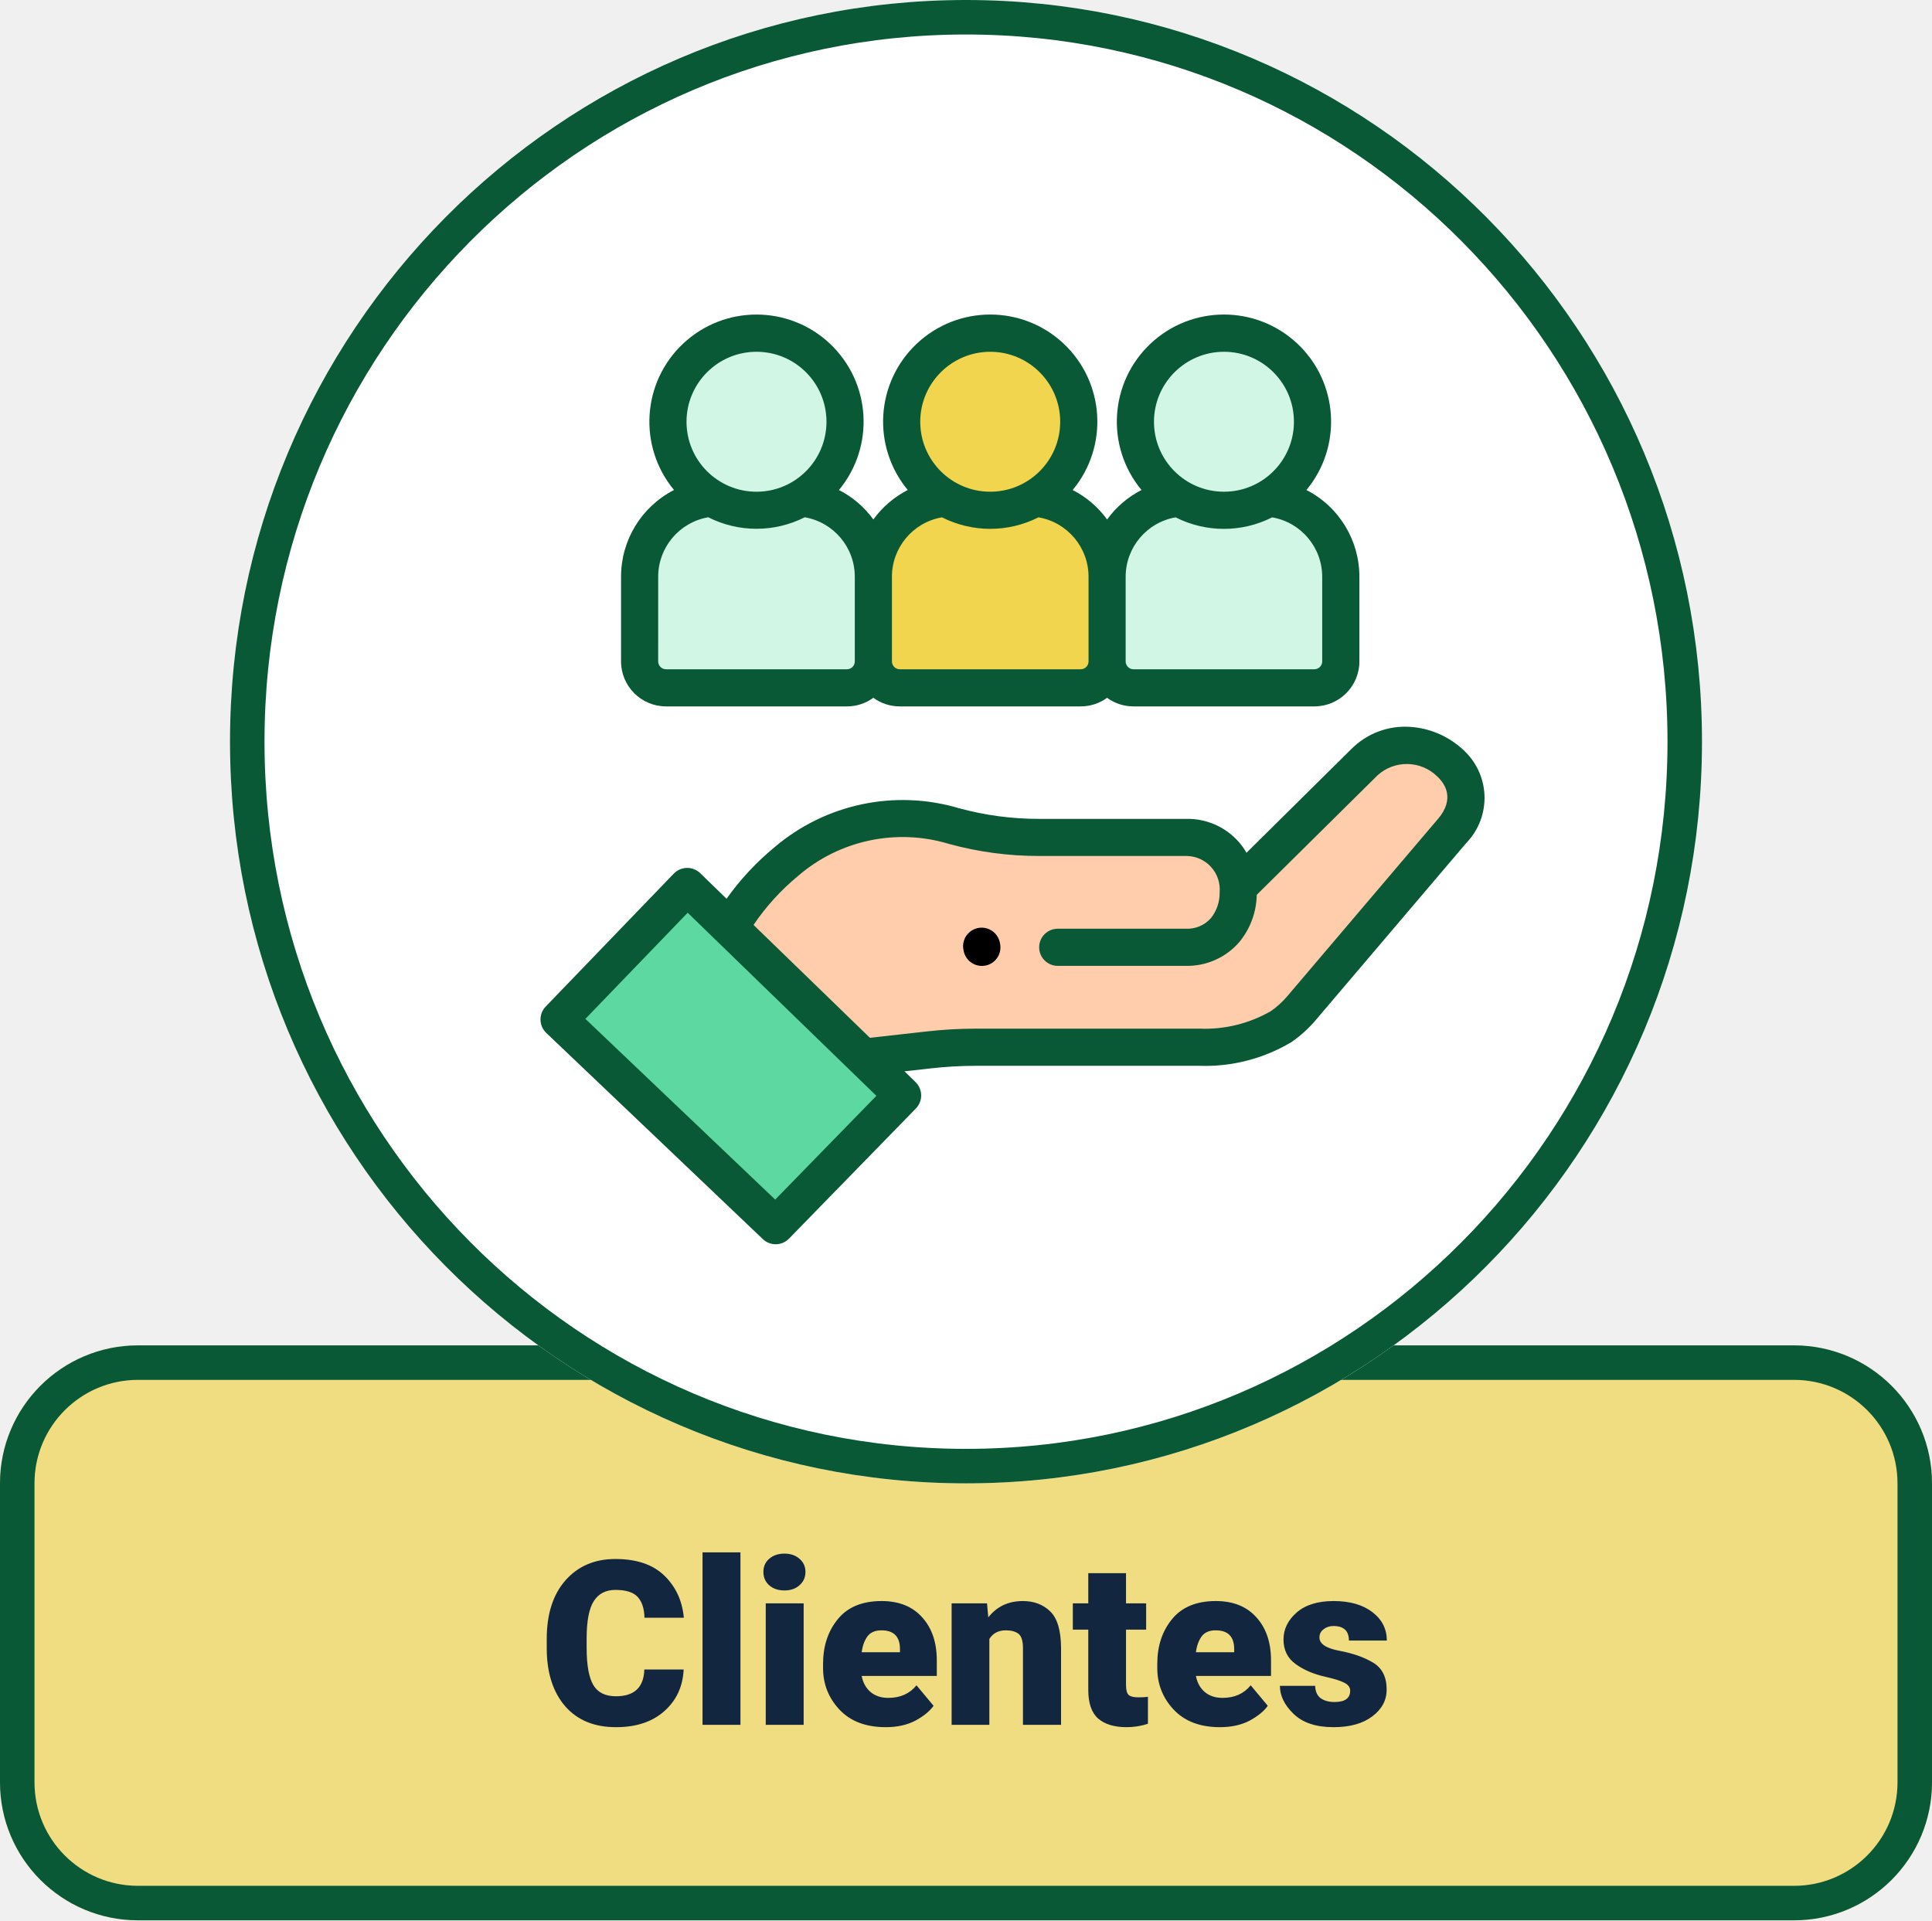
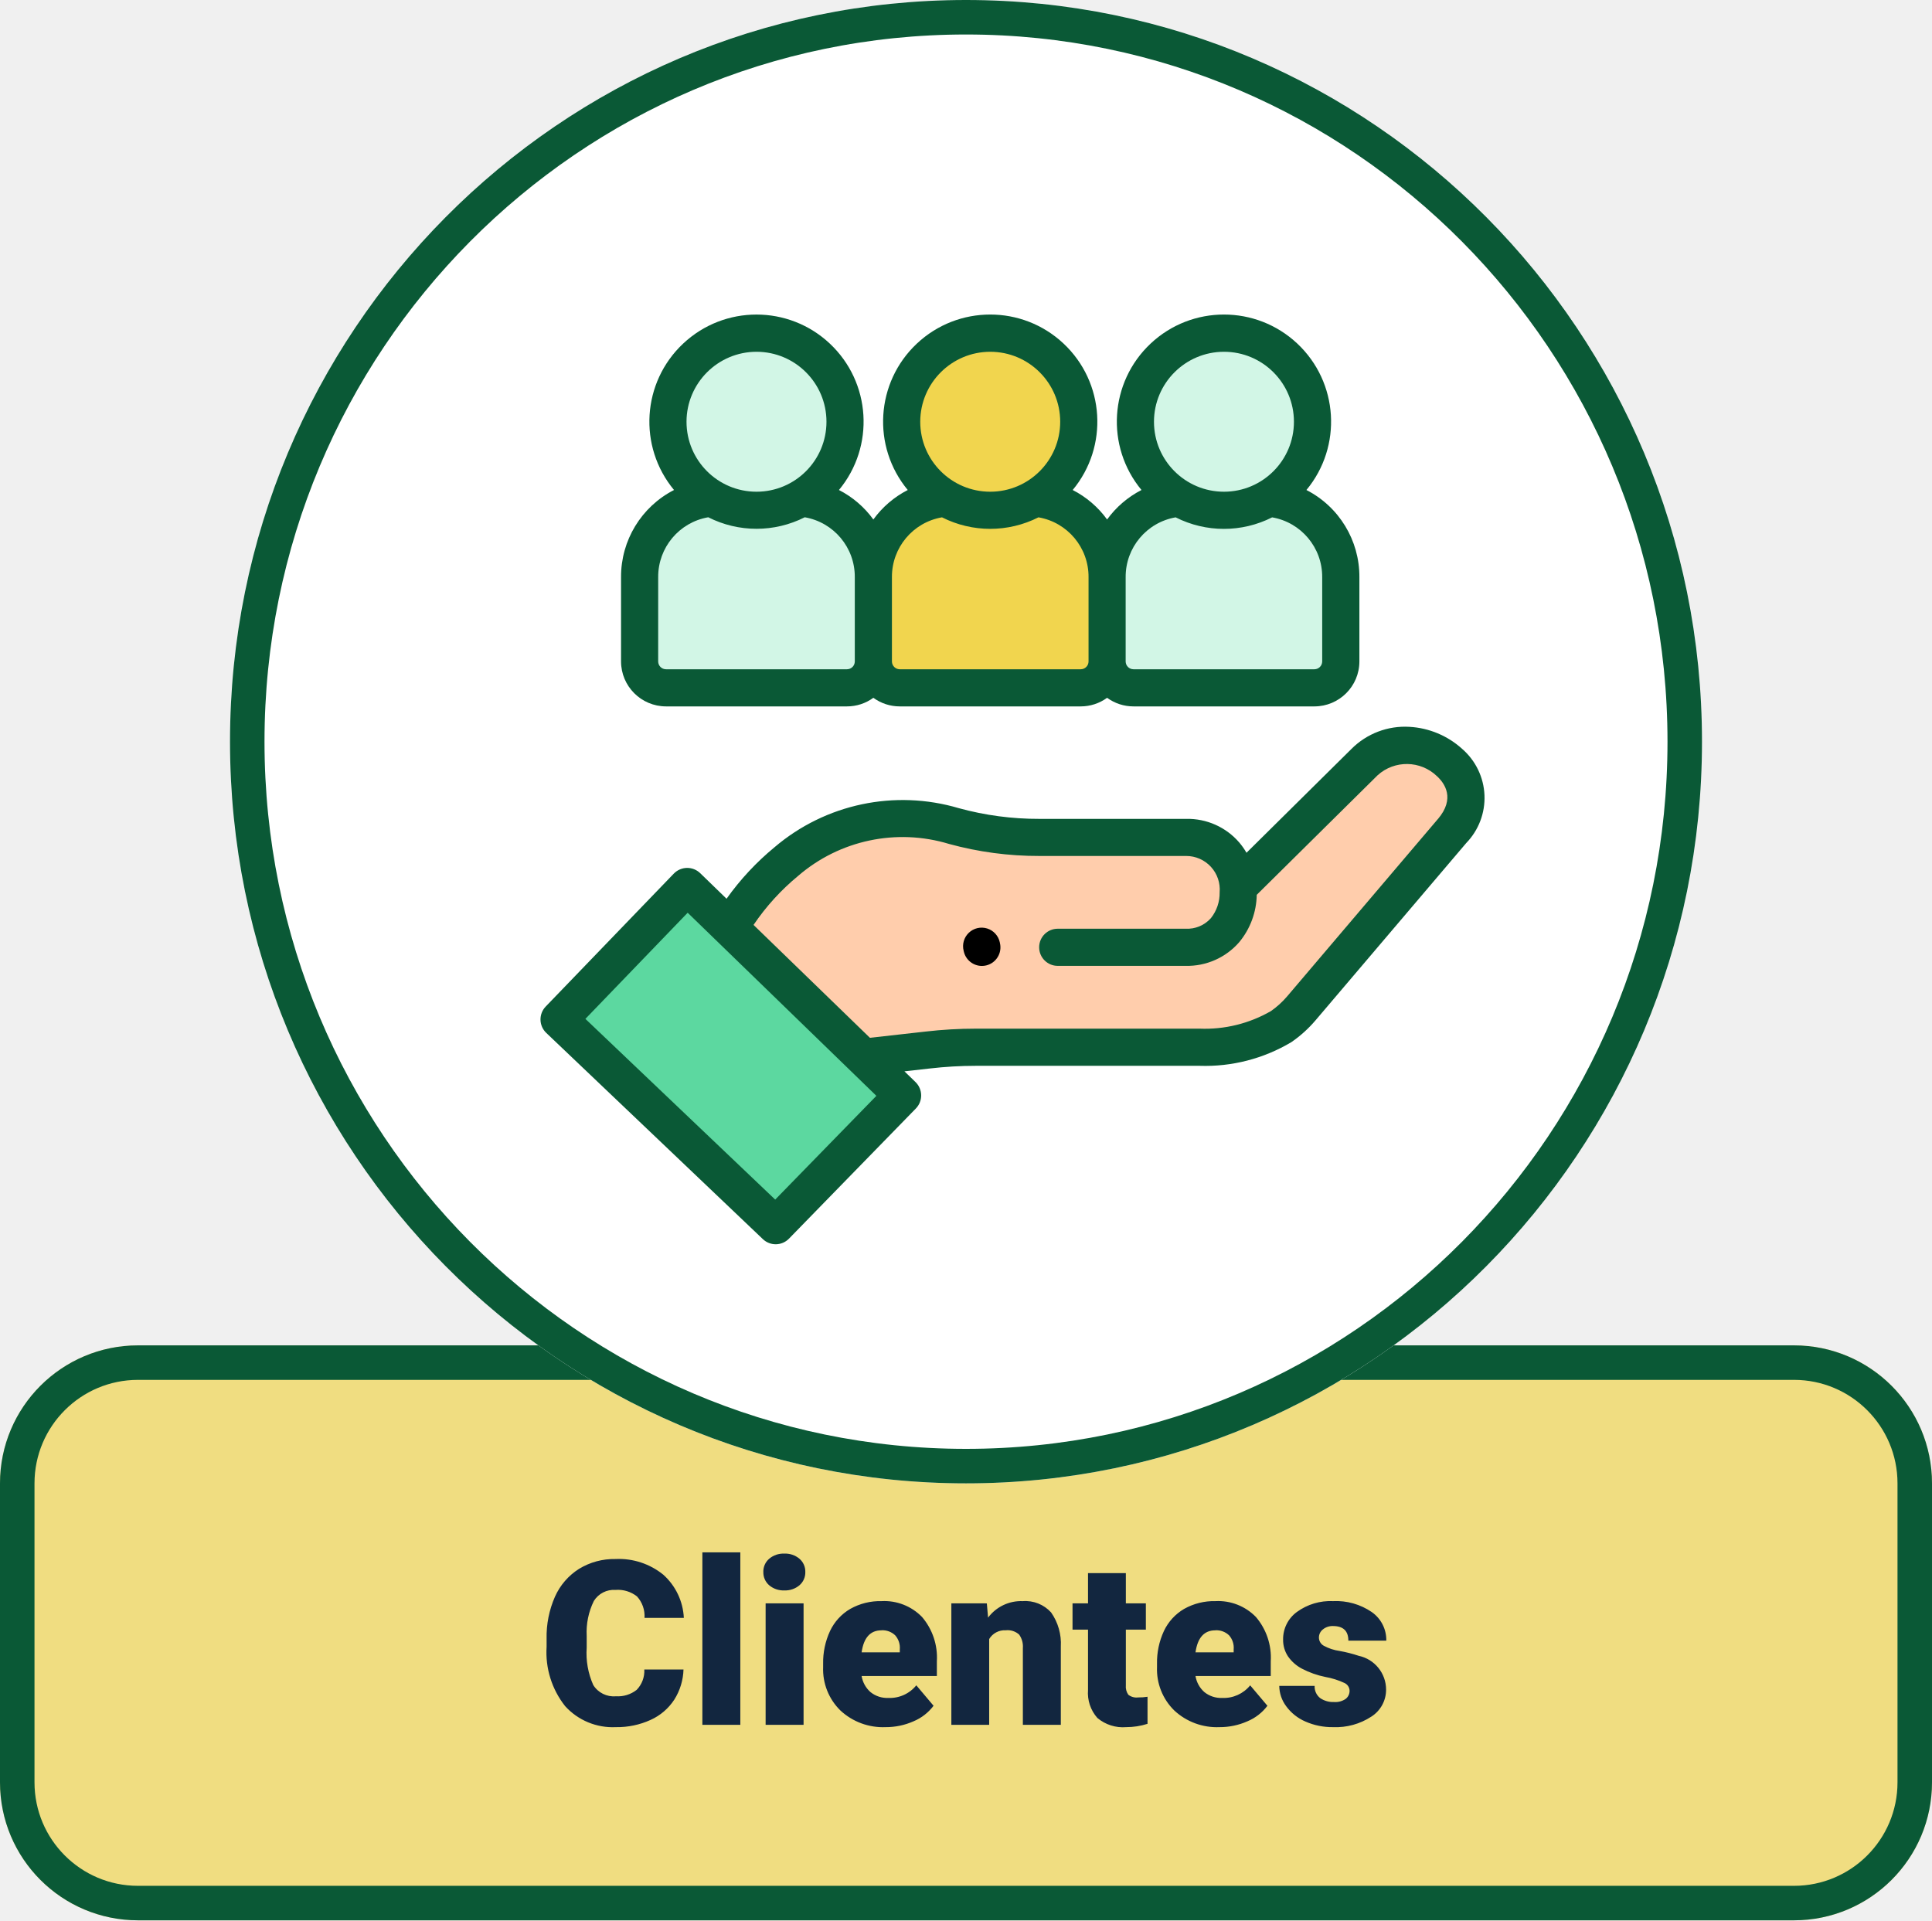
<svg xmlns="http://www.w3.org/2000/svg" width="168" height="167" viewBox="0 0 168 167">
-   <g id="Grupo_97195" data-name="Grupo 97195" transform="translate(-616.919 -2501)">
+   <g id="Grupo_99470" data-name="Grupo 99470" transform="translate(-616.919 -2501)">
    <g id="Rectángulo_32953" data-name="Rectángulo 32953" transform="translate(616.919 2618)" fill="#f0dd81" stroke="#0a5936" stroke-width="3">
      <rect width="168" height="50" rx="12" stroke="none" />
      <rect x="1.5" y="1.5" width="165" height="47" rx="10.5" fill="none" />
    </g>
-     <text id="Feature_One" data-name="Feature One" transform="translate(700.919 2651)" fill="#12263f" font-size="20" font-family="Roboto-Black, Roboto" font-weight="800">
-       <tspan x="-37.144" y="0">Clientes</tspan>
-     </text>
+     <path id="Feature_One" data-name="Feature One" d="M-24.565-4.814a5.193,5.193,0,0,1-.8,2.622A4.833,4.833,0,0,1-27.422-.43,7,7,0,0,1-30.444.2a5.584,5.584,0,0,1-4.414-1.826A7.54,7.54,0,0,1-36.47-6.787v-.7a8.607,8.607,0,0,1,.728-3.657,5.513,5.513,0,0,1,2.095-2.422,5.844,5.844,0,0,1,3.164-.854,6.129,6.129,0,0,1,4.16,1.362,5.383,5.383,0,0,1,1.787,3.755h-3.418a2.547,2.547,0,0,0-.654-1.865,2.691,2.691,0,0,0-1.875-.566,2.048,2.048,0,0,0-1.875.957,6.151,6.151,0,0,0-.625,3.057v1.006a6.806,6.806,0,0,0,.571,3.252,2.091,2.091,0,0,0,1.968.977,2.632,2.632,0,0,0,1.807-.557,2.363,2.363,0,0,0,.664-1.768ZM-19.624,0h-3.3V-15h3.3Zm5.5,0h-3.3V-10.566h3.3Zm-3.5-13.291a1.469,1.469,0,0,1,.508-1.152,1.916,1.916,0,0,1,1.318-.449,1.916,1.916,0,0,1,1.318.449,1.469,1.469,0,0,1,.508,1.152,1.469,1.469,0,0,1-.508,1.152,1.916,1.916,0,0,1-1.318.449,1.916,1.916,0,0,1-1.318-.449A1.469,1.469,0,0,1-17.622-13.291ZM-6.987.2a5.432,5.432,0,0,1-3.936-1.45,5.008,5.008,0,0,1-1.5-3.774V-5.3a6.489,6.489,0,0,1,.6-2.861,4.395,4.395,0,0,1,1.753-1.919,5.292,5.292,0,0,1,2.734-.679A4.574,4.574,0,0,1-3.823-9.38,5.43,5.43,0,0,1-2.534-5.527v1.279H-9.077a2.372,2.372,0,0,0,.771,1.4,2.3,2.3,0,0,0,1.543.508A2.958,2.958,0,0,0-4.321-3.437l1.5,1.777A4.2,4.2,0,0,1-4.561-.308,5.891,5.891,0,0,1-6.987.2Zm-.371-8.418q-1.445,0-1.719,1.914h3.32v-.254a1.63,1.63,0,0,0-.4-1.226A1.593,1.593,0,0,0-7.358-8.223Zm9.17-2.344.107,1.24a3.583,3.583,0,0,1,3.018-1.436A3.015,3.015,0,0,1,7.4-9.775a4.7,4.7,0,0,1,.845,2.969V0h-3.3V-6.67a1.783,1.783,0,0,0-.322-1.177,1.491,1.491,0,0,0-1.172-.376,1.569,1.569,0,0,0-1.436.762V0H-1.274V-10.566ZM13.9-13.193v2.627H15.64v2.285H13.9v4.834a1.234,1.234,0,0,0,.215.83,1.152,1.152,0,0,0,.85.234,4.828,4.828,0,0,0,.82-.059V-.088A6.074,6.074,0,0,1,13.931.2a3.448,3.448,0,0,1-2.51-.8,3.282,3.282,0,0,1-.811-2.432V-8.281H9.263v-2.285H10.61v-2.627ZM22.046.2a5.432,5.432,0,0,1-3.936-1.45,5.008,5.008,0,0,1-1.5-3.774V-5.3a6.489,6.489,0,0,1,.6-2.861,4.395,4.395,0,0,1,1.753-1.919,5.292,5.292,0,0,1,2.734-.679A4.574,4.574,0,0,1,25.21-9.38,5.43,5.43,0,0,1,26.5-5.527v1.279H19.956a2.372,2.372,0,0,0,.771,1.4,2.3,2.3,0,0,0,1.543.508,2.958,2.958,0,0,0,2.441-1.094l1.5,1.777A4.2,4.2,0,0,1,24.473-.308,5.891,5.891,0,0,1,22.046.2Zm-.371-8.418q-1.445,0-1.719,1.914h3.32v-.254a1.63,1.63,0,0,0-.4-1.226A1.593,1.593,0,0,0,21.675-8.223Zm11.68,5.254a.76.76,0,0,0-.439-.674,6.685,6.685,0,0,0-1.67-.527,7.615,7.615,0,0,1-2.031-.718,3.4,3.4,0,0,1-1.221-1.079,2.577,2.577,0,0,1-.42-1.455,2.92,2.92,0,0,1,1.2-2.4,4.948,4.948,0,0,1,3.145-.942,5.482,5.482,0,0,1,3.359.947,2.962,2.962,0,0,1,1.27,2.49h-3.3q0-1.27-1.338-1.27a1.326,1.326,0,0,0-.869.288.892.892,0,0,0-.352.718.819.819,0,0,0,.43.713,4.06,4.06,0,0,0,1.372.449,11.857,11.857,0,0,1,1.655.42,3.007,3.007,0,0,1,2.383,2.939A2.767,2.767,0,0,1,35.244-.713,5.632,5.632,0,0,1,31.919.2,5.747,5.747,0,0,1,29.5-.293a4.05,4.05,0,0,1-1.66-1.328,3.007,3.007,0,0,1-.6-1.768h3.076a1.272,1.272,0,0,0,.488,1.069,2.009,2.009,0,0,0,1.2.337,1.58,1.58,0,0,0,1.011-.273A.875.875,0,0,0,33.354-2.969Z" transform="translate(700.919 2651)" fill="#12263f" />
    <g id="Elipse_4454" data-name="Elipse 4454" transform="translate(636.919 2501)" fill="#fff" stroke="#0a5936" stroke-width="3">
      <ellipse cx="64" cy="64.5" rx="64" ry="64.5" stroke="none" />
      <ellipse cx="64" cy="64.5" rx="62.5" ry="63" fill="none" />
    </g>
    <g id="objetivo" transform="translate(663.917 2527.862)">
      <path id="Trazado_141001" data-name="Trazado 141001" d="M147.1,246.522l10.819-10.706c4.041-4.041,11.812,1.057,7.614,6l-13.1,15.413a9.19,9.19,0,0,1-1.752,1.59,13.069,13.069,0,0,1-7.105,1.8H124.135a36.474,36.474,0,0,0-4.208.244l-5.591.628-11.6-11.254s6.579-12.424,19.485-8.853a27.791,27.791,0,0,0,7.416.986h12.777c6.015,0,6.062,9.557-.05,9.557H131.243" transform="translate(-86.265 -196.36)" fill="#ffcdac" />
      <path id="Trazado_141002" data-name="Trazado 141002" d="M28.907,340.433,39.94,329.113a.008.008,0,0,0,0-.011L21.219,310.934a.009.009,0,0,0-.011,0L10.07,322.5Zm0,0" transform="translate(-8.455 -260.661)" fill="#5cd8a0" />
      <path id="Trazado_141003" data-name="Trazado 141003" d="M60,100.317a6.892,6.892,0,0,0-6.233,6.86v7.338a2.3,2.3,0,0,0,2.295,2.295H71.8a2.3,2.3,0,0,0,2.295-2.295v-7.338a6.891,6.891,0,0,0-6.242-6.861" transform="translate(-45.144 -83.813)" fill="#d2f6e6" />
      <path id="Trazado_141004" data-name="Trazado 141004" d="M84.524,18.532a7.7,7.7,0,1,1-7.7-7.7A7.7,7.7,0,0,1,84.524,18.532Zm0,0" transform="translate(-58.041 -8.676)" fill="#d2f6e6" />
      <path id="Trazado_141005" data-name="Trazado 141005" d="M186.765,100.317a6.893,6.893,0,0,0-6.234,6.86v7.338a2.3,2.3,0,0,0,2.3,2.295h15.735a2.3,2.3,0,0,0,2.295-2.295v-7.338a6.892,6.892,0,0,0-6.242-6.861" transform="translate(-151.586 -83.813)" fill="#f1d54e" />
      <path id="Trazado_141006" data-name="Trazado 141006" d="M211.29,18.532a7.7,7.7,0,1,1-7.7-7.7A7.7,7.7,0,0,1,211.29,18.532Zm0,0" transform="translate(-164.483 -8.676)" fill="#f1d54e" />
      <path id="Trazado_141007" data-name="Trazado 141007" d="M313.535,100.317a6.892,6.892,0,0,0-6.234,6.86v7.338a2.3,2.3,0,0,0,2.295,2.295H325.33a2.3,2.3,0,0,0,2.3-2.295v-7.338a6.892,6.892,0,0,0-6.242-6.861" transform="translate(-258.03 -83.813)" fill="#d2f6e6" />
      <path id="Trazado_141008" data-name="Trazado 141008" d="M338.06,18.532a7.7,7.7,0,1,1-7.7-7.7A7.7,7.7,0,0,1,338.06,18.532Zm0,0" transform="translate(-270.927 -8.676)" fill="#d2f6e6" />
      <path id="Trazado_141009" data-name="Trazado 141009" d="M80.15,225.954a7.435,7.435,0,0,0-4.586-1.921,6.565,6.565,0,0,0-5.044,1.92l-9.127,9.032a6.058,6.058,0,0,0-.618-.881,5.917,5.917,0,0,0-4.623-2.067H43.374a26.207,26.207,0,0,1-6.986-.928A17.188,17.188,0,0,0,20.355,234.5a23.32,23.32,0,0,0-4.175,4.482l-2.291-2.223a1.629,1.629,0,0,0-1.13-.458h-.011a1.632,1.632,0,0,0-1.158.5L.453,248.359a1.616,1.616,0,0,0,.049,2.29l18.837,17.936a1.614,1.614,0,0,0,2.27-.042l11.033-11.319a1.624,1.624,0,0,0-.032-2.3l-.961-.932,2.2-.247a34.947,34.947,0,0,1,4.022-.233h19.44a14.6,14.6,0,0,0,7.975-2.054l.053-.035a10.763,10.763,0,0,0,2.06-1.87l13.1-15.412A5.64,5.64,0,0,0,80.15,225.954ZM20.411,265.146,3.906,249.43,12.8,240.2l16.409,15.923Zm57.628-33.1-13.1,15.413a7.548,7.548,0,0,1-1.418,1.292,11.484,11.484,0,0,1-6.209,1.529H37.87a38.133,38.133,0,0,0-4.388.254l-4.834.542L18.527,241.26A20.14,20.14,0,0,1,22.4,237a13.9,13.9,0,0,1,13.13-2.782,29.433,29.433,0,0,0,7.847,1.045H56.151a2.917,2.917,0,0,1,2.907,3.162,3.5,3.5,0,0,1-.756,2.241,2.744,2.744,0,0,1-2.2.924H44.978a1.615,1.615,0,0,0,0,3.23H56.1a5.988,5.988,0,0,0,4.663-2.063,6.632,6.632,0,0,0,1.521-4.115l10.512-10.4a3.78,3.78,0,0,1,5.163.086C78.639,228.955,79.552,230.27,78.039,232.051Zm0,0" transform="translate(0 -187.686)" fill="#0a5936" />
      <path id="Trazado_141010" data-name="Trazado 141010" d="M232.426,334.468a1.615,1.615,0,1,0-3.144.737l.015.066a1.616,1.616,0,0,0,1.571,1.246,1.634,1.634,0,0,0,.37-.043,1.615,1.615,0,0,0,1.2-1.941Zm0,0" transform="translate(-192.484 -279.377)" />
      <path id="Trazado_141011" data-name="Trazado 141011" d="M47.6,34.57H63.336a3.886,3.886,0,0,0,2.295-.748,3.886,3.886,0,0,0,2.295.748H83.661a3.886,3.886,0,0,0,2.295-.748,3.886,3.886,0,0,0,2.295.748h15.735a3.914,3.914,0,0,0,3.909-3.91V23.322a8.467,8.467,0,0,0-4.605-7.571,9.315,9.315,0,1,0-14.343,0,8.459,8.459,0,0,0-2.991,2.564,8.443,8.443,0,0,0-2.991-2.564,9.315,9.315,0,1,0-14.343,0,8.443,8.443,0,0,0-2.991,2.564,8.451,8.451,0,0,0-2.991-2.565,9.314,9.314,0,1,0-14.343,0,8.468,8.468,0,0,0-4.606,7.571V30.66A3.915,3.915,0,0,0,47.6,34.57ZM96.118,3.73a6.085,6.085,0,1,1-6.085,6.085A6.092,6.092,0,0,1,96.118,3.73Zm-4.2,14.4a9.281,9.281,0,0,0,8.39,0,5.247,5.247,0,0,1,4.353,5.2V30.66a.681.681,0,0,1-.68.68H88.25a.681.681,0,0,1-.68-.68V23.322A5.247,5.247,0,0,1,91.923,18.127ZM75.793,3.73a6.085,6.085,0,1,1-6.085,6.085A6.092,6.092,0,0,1,75.793,3.73ZM71.6,18.127a9.281,9.281,0,0,0,8.39,0,5.247,5.247,0,0,1,4.353,5.2V30.66a.681.681,0,0,1-.68.68H67.926a.681.681,0,0,1-.68-.68V23.322A5.248,5.248,0,0,1,71.6,18.127ZM55.469,3.73a6.085,6.085,0,1,1-6.085,6.085A6.092,6.092,0,0,1,55.469,3.73ZM46.921,23.322a5.248,5.248,0,0,1,4.353-5.2,9.281,9.281,0,0,0,8.39,0,5.247,5.247,0,0,1,4.353,5.2V30.66a.681.681,0,0,1-.68.68H47.6a.681.681,0,0,1-.68-.68Zm0,0" transform="translate(-36.685)" fill="#0a5936" />
    </g>
  </g>
</svg>
